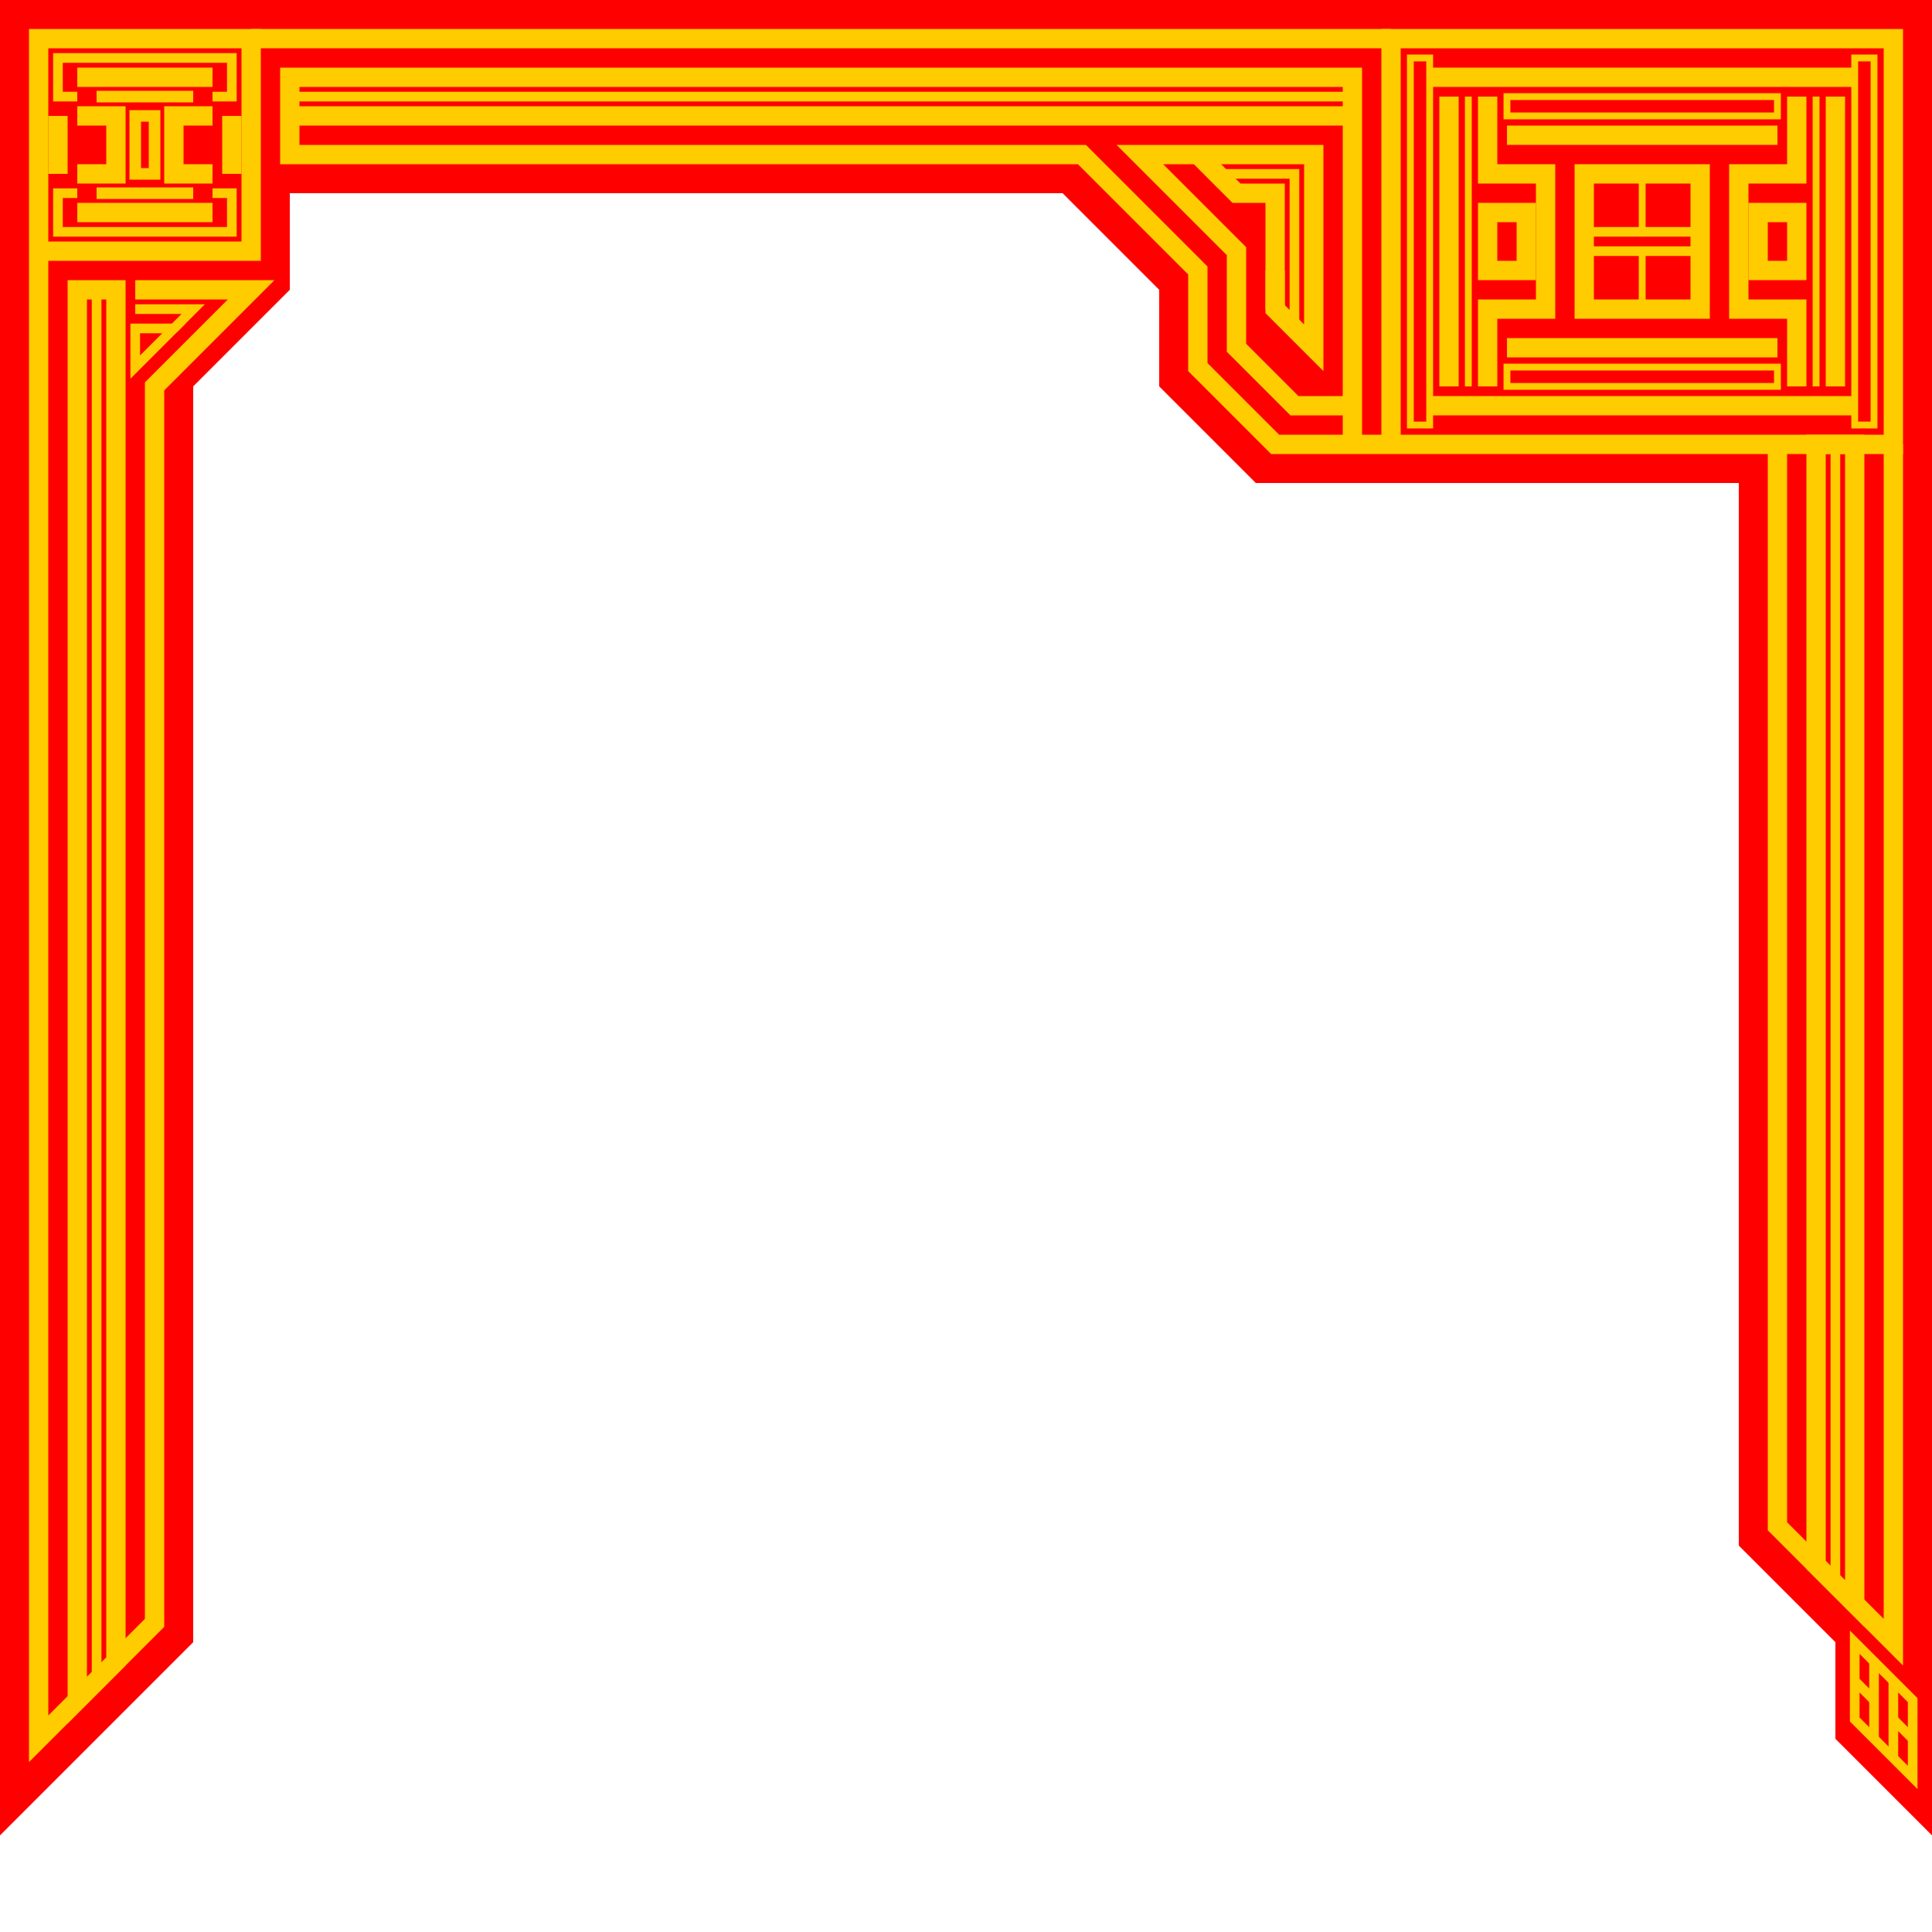
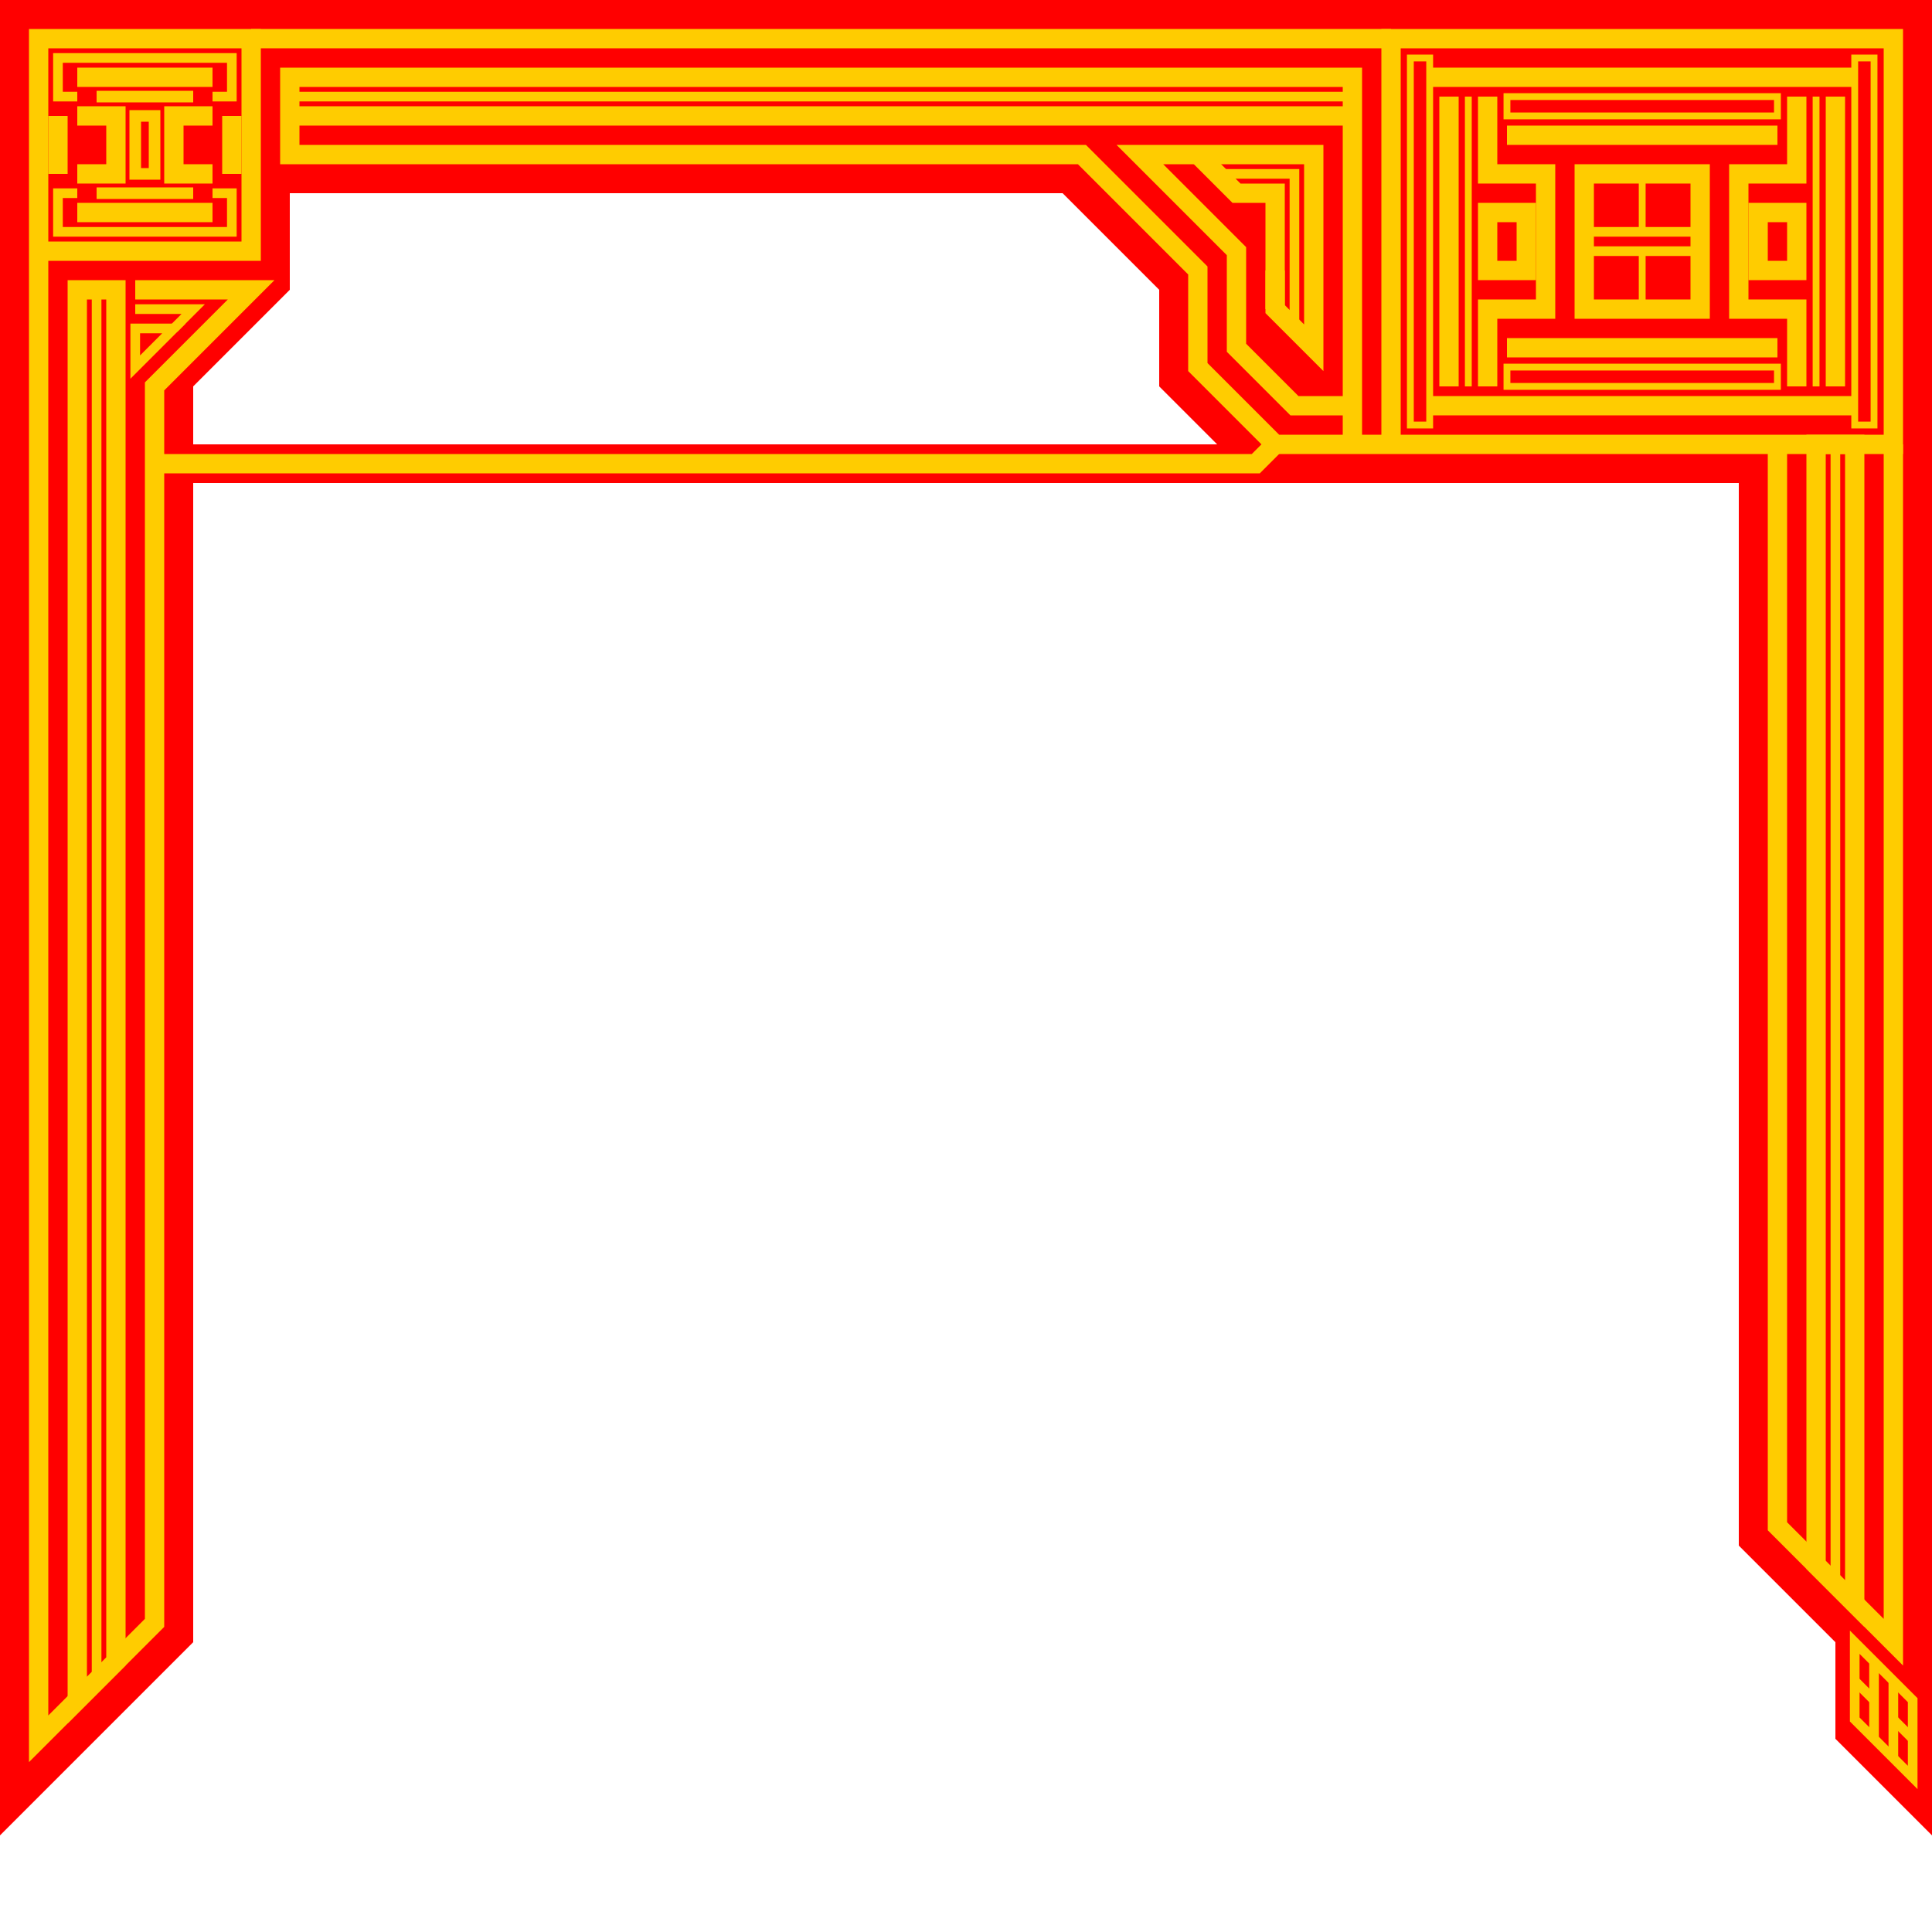
<svg xmlns="http://www.w3.org/2000/svg" width="100px" height="100px" viewBox="0 0 100 100" version="1.1" id="SVGRoot">
  <defs id="defs86" />
  <g id="layer1" style="display:inline">
    <path style="fill:#ff0000;fill-opacity:1;stroke:none;stroke-width:1px;stroke-linecap:butt;stroke-linejoin:miter;stroke-opacity:1;opacity:1" d="M 0,95 10,85 V 20 l 5,-5 v -5 h 40 l 5,5 v 5 l 5,5 h 25 v 55 l 5,5 v 5 l 5,5 V 0 H 0 Z" id="path921" />
    <path style="fill:none;stroke:#ffcc00;stroke-width:1px;stroke-linecap:butt;stroke-linejoin:miter;stroke-opacity:1" d="m 92,23 v 56 l 6,6 V 23" id="path975" />
    <path style="fill:none;stroke:#ffcc00;stroke-width:0.5;stroke-linecap:butt;stroke-linejoin:miter;stroke-opacity:1;stroke-miterlimit:4;stroke-dasharray:none" d="m 96,89 3,3 v -4 l -3,-3 z" id="path977" />
    <path style="fill:none;stroke:#ffcc00;stroke-width:0.5;stroke-linecap:butt;stroke-linejoin:miter;stroke-opacity:1;stroke-miterlimit:4;stroke-dasharray:none" d="m 97,86 v 4" id="path979" />
    <path style="fill:none;stroke:#ffcc00;stroke-width:0.5;stroke-linecap:butt;stroke-linejoin:miter;stroke-opacity:1;stroke-miterlimit:4;stroke-dasharray:none" d="m 98,87 v 4" id="path981" />
    <path style="fill:none;stroke:#ffcc00;stroke-width:0.5;stroke-linecap:butt;stroke-linejoin:miter;stroke-opacity:1;stroke-miterlimit:4;stroke-dasharray:none" d="m 96,87 1,1" id="path983" />
    <path style="fill:none;stroke:#ffcc00;stroke-width:0.5;stroke-linecap:butt;stroke-linejoin:miter;stroke-opacity:1;stroke-miterlimit:4;stroke-dasharray:none" d="m 98,89 1,1" id="path985" />
  </g>
  <g id="layer2" />
  <g id="layer3">
    <path style="fill:none;stroke:#ffcc00;stroke-width:1px;stroke-linecap:butt;stroke-linejoin:miter;stroke-opacity:1" d="M 2,13 H 13 V 2 H 2 V 20 90 L 8,84 V 20 l 5,-5 H 10 7" id="path857" />
    <path style="fill:none;stroke:#ffcc00;stroke-width:1px;stroke-linecap:butt;stroke-linejoin:miter;stroke-opacity:1" d="M 4,88 6,86 V 15 H 4 Z" id="path859" />
    <path style="fill:none;stroke:#ffcc00;stroke-width:1px;stroke-linecap:butt;stroke-linejoin:miter;stroke-opacity:1" d="m 4,4 h 7" id="path861" />
    <path style="fill:none;stroke:#ffcc00;stroke-width:1px;stroke-linecap:butt;stroke-linejoin:miter;stroke-opacity:1" d="m 4,11 h 7" id="path863" />
    <path style="fill:none;stroke:#ffcc00;stroke-width:1px;stroke-linecap:butt;stroke-linejoin:miter;stroke-opacity:1" d="M 4,6 H 6 V 9 H 4" id="path865" />
    <path style="fill:none;stroke:#ffcc00;stroke-width:1px;stroke-linecap:butt;stroke-linejoin:miter;stroke-opacity:1" d="M 11,6 H 9 v 3 h 2" id="path867" />
    <path style="fill:none;stroke:#ffcc00;stroke-width:0.6;stroke-linecap:butt;stroke-linejoin:miter;stroke-opacity:1;stroke-miterlimit:4;stroke-dasharray:none" d="M 7,6 H 8 V 9 H 7 V 7 Z" id="path871" />
    <path style="fill:none;stroke:#ffcc00;stroke-width:0.6;stroke-linecap:butt;stroke-linejoin:miter;stroke-opacity:1;stroke-miterlimit:4;stroke-dasharray:none" d="m 5,10 h 5" id="path873" />
    <path style="fill:none;stroke:#ffcc00;stroke-width:0.6;stroke-linecap:butt;stroke-linejoin:miter;stroke-opacity:1;stroke-miterlimit:4;stroke-dasharray:none" d="m 5,5 h 5" id="path875" />
    <path style="fill:none;stroke:#ffcc00;stroke-width:0.5;stroke-linecap:butt;stroke-linejoin:miter;stroke-opacity:1;stroke-miterlimit:4;stroke-dasharray:none" d="M 4,5 H 3 V 3 h 9 c 0,0 0,2 0,2 h -1" id="path877" />
    <path style="fill:none;stroke:#ffcc00;stroke-width:0.5;stroke-linecap:butt;stroke-linejoin:miter;stroke-opacity:1;stroke-miterlimit:4;stroke-dasharray:none" d="M 4,10 H 3 v 2 h 9 v -2 h -1" id="path879" />
    <path style="fill:none;stroke:#ffcc00;stroke-width:1px;stroke-linecap:butt;stroke-linejoin:miter;stroke-opacity:1" d="M 12,6 V 9" id="path886" />
    <path style="fill:none;stroke:#ffcc00;stroke-width:1px;stroke-linecap:butt;stroke-linejoin:miter;stroke-opacity:1" d="M 3,6 V 9" id="path888" />
    <path style="fill:none;stroke:#ffcc00;stroke-width:0.5;stroke-linecap:butt;stroke-linejoin:miter;stroke-miterlimit:4;stroke-dasharray:none;stroke-opacity:1" d="M 5,15 V 87" id="path896" />
    <path style="fill:none;stroke:#ffcc00;stroke-width:1px;stroke-linecap:butt;stroke-linejoin:miter;stroke-opacity:1" d="M 72,23 V 2 H 98 V 23 H 66 l -4,-4 v -2" id="path906" />
    <path style="fill:none;stroke:#ffcc00;stroke-width:1px;stroke-linecap:butt;stroke-linejoin:miter;stroke-opacity:1" d="M 75,5 V 20" id="path908" />
    <path style="fill:none;stroke:#ffcc00;stroke-width:1px;stroke-linecap:butt;stroke-linejoin:miter;stroke-opacity:1" d="M 95,5 V 20" id="path910" />
    <path style="fill:none;stroke:#ffcc00;stroke-width:0.5;stroke-linecap:butt;stroke-linejoin:miter;stroke-miterlimit:4;stroke-dasharray:none;stroke-opacity:1" d="M 7,19 9,17 H 7 Z" id="path912" />
    <path style="fill:none;stroke:#ffcc00;stroke-width:0.5;stroke-linecap:butt;stroke-linejoin:miter;stroke-miterlimit:4;stroke-dasharray:none;stroke-opacity:1" d="m 7,16 h 3 l -1,1" id="path914" />
    <path style="fill:none;stroke:#ffcc00;stroke-width:1px;stroke-linecap:butt;stroke-linejoin:miter;stroke-opacity:1" d="M 13,2 H 72" id="path916" />
    <path style="fill:none;stroke:#ffcc00;stroke-width:1px;stroke-linecap:butt;stroke-linejoin:miter;stroke-opacity:1" d="M 70,23 V 4 H 55 15 v 4 h 41 l 6,6 v 3" id="path918" />
    <path style="fill:none;stroke:#ffcc00;stroke-width:1;stroke-linecap:butt;stroke-linejoin:miter;stroke-opacity:1;stroke-miterlimit:4;stroke-dasharray:none" d="M 15,6 H 70" id="path920" />
    <path id="path922" d="M 15,5 H 70" style="fill:none;stroke:#ffcc00;stroke-width:0.5;stroke-linecap:butt;stroke-linejoin:miter;stroke-miterlimit:4;stroke-dasharray:none;stroke-opacity:1" />
    <path style="fill:none;stroke:#ffcc00;stroke-width:1px;stroke-linecap:butt;stroke-linejoin:miter;stroke-opacity:1" d="m 66,14 v 2 l 2,2 V 8 h -9 l 5,5 v 5 l 3,3 h 1 2" id="path928" />
    <path style="fill:none;stroke:#ffcc00;stroke-width:1px;stroke-linecap:butt;stroke-linejoin:miter;stroke-opacity:1" d="M 66,16 V 10 H 64 L 62,8" id="path930" />
    <path style="fill:none;stroke:#ffcc00;stroke-width:1px;stroke-linecap:butt;stroke-linejoin:miter;stroke-opacity:1" d="m 82,9 v 7 h 6 V 9 Z" id="path934" />
    <path style="fill:none;stroke:#ffcc00;stroke-width:1px;stroke-linecap:butt;stroke-linejoin:miter;stroke-opacity:1" d="M 78,7 H 92" id="path936" />
    <path style="fill:none;stroke:#ffcc00;stroke-width:1px;stroke-linecap:butt;stroke-linejoin:miter;stroke-opacity:1" d="M 78,18 H 92" id="path938" />
    <path style="fill:none;stroke:#ffcc00;stroke-width:1px;stroke-linecap:butt;stroke-linejoin:miter;stroke-opacity:1" d="m 77,5 v 4 h 3 v 7 h -3 v 4" id="path940" />
    <path style="fill:none;stroke:#ffcc00;stroke-width:1px;stroke-linecap:butt;stroke-linejoin:miter;stroke-opacity:1" d="m 93,5 v 4 h -3 v 7 h 3 v 4" id="path943" />
    <path style="fill:none;stroke:#ffcc00;stroke-width:1px;stroke-linecap:butt;stroke-linejoin:miter;stroke-opacity:1" d="m 77,11 h 2 v 3 h -2 z" id="path945" />
    <path style="fill:none;stroke:#ffcc00;stroke-width:1px;stroke-linecap:butt;stroke-linejoin:miter;stroke-opacity:1" d="m 93,11 h -2 v 3 h 2 z" id="path947" />
    <path style="fill:none;stroke:#ffcc00;stroke-width:0.5;stroke-linecap:butt;stroke-linejoin:miter;stroke-opacity:1;stroke-miterlimit:4;stroke-dasharray:none" d="m 82,12 h 6" id="path949" />
    <path id="path951" d="m 82,13 h 6" style="fill:none;stroke:#ffcc00;stroke-width:0.5;stroke-linecap:butt;stroke-linejoin:miter;stroke-miterlimit:4;stroke-dasharray:none;stroke-opacity:1" />
    <path style="fill:none;stroke:#ffcc00;stroke-width:0.354;stroke-linecap:butt;stroke-linejoin:miter;stroke-miterlimit:4;stroke-dasharray:none;stroke-opacity:1" d="m 85,9 v 3" id="path953" />
    <path id="path955" d="m 85,13 v 3" style="fill:none;stroke:#ffcc00;stroke-width:0.354;stroke-linecap:butt;stroke-linejoin:miter;stroke-miterlimit:4;stroke-dasharray:none;stroke-opacity:1" />
    <path id="path957" d="M 74,4 H 96" style="fill:none;stroke:#ffcc00;stroke-width:1px;stroke-linecap:butt;stroke-linejoin:miter;stroke-opacity:1" />
    <path style="fill:none;stroke:#ffcc00;stroke-width:1px;stroke-linecap:butt;stroke-linejoin:miter;stroke-opacity:1" d="M 74,21 H 96" id="path959" />
    <path id="path961" d="M 76,5 V 20" style="fill:none;stroke:#ffcc00;stroke-width:0.354;stroke-linecap:butt;stroke-linejoin:miter;stroke-miterlimit:4;stroke-dasharray:none;stroke-opacity:1" />
    <path style="fill:none;stroke:#ffcc00;stroke-width:0.354;stroke-linecap:butt;stroke-linejoin:miter;stroke-miterlimit:4;stroke-dasharray:none;stroke-opacity:1" d="M 94,5 V 20" id="path963" />
    <path id="path965" d="M 97,3 V 22 H 96 V 3 Z" style="fill:none;stroke:#ffcc00;stroke-width:0.354;stroke-linecap:butt;stroke-linejoin:miter;stroke-miterlimit:4;stroke-dasharray:none;stroke-opacity:1" />
    <path style="fill:none;stroke:#ffcc00;stroke-width:0.354;stroke-linecap:butt;stroke-linejoin:miter;stroke-miterlimit:4;stroke-dasharray:none;stroke-opacity:1" d="m 73,3 v 19 h 1 V 3 Z" id="path967" />
    <path style="fill:none;stroke:#ffcc00;stroke-width:0.354;stroke-linecap:butt;stroke-linejoin:miter;stroke-opacity:1;stroke-miterlimit:4;stroke-dasharray:none" d="m 78,19 v 1 h 14 v -1 z" id="path971" />
    <path id="path973" d="M 78,5 V 6 H 92 V 5 Z" style="fill:none;stroke:#ffcc00;stroke-width:0.354;stroke-linecap:butt;stroke-linejoin:miter;stroke-miterlimit:4;stroke-dasharray:none;stroke-opacity:1" />
    <path id="path991" d="m 94,81 2,2 V 23 h -2 z" style="fill:none;stroke:#ffcc00;stroke-width:1px;stroke-linecap:butt;stroke-linejoin:miter;stroke-opacity:1" />
    <path id="path993" d="M 95,23 V 82" style="fill:none;stroke:#ffcc00;stroke-width:0.5;stroke-linecap:butt;stroke-linejoin:miter;stroke-miterlimit:4;stroke-dasharray:none;stroke-opacity:1" />
    <path style="fill:none;stroke:#ffcc00;stroke-width:0.5;stroke-linecap:butt;stroke-linejoin:miter;stroke-opacity:1;stroke-miterlimit:4;stroke-dasharray:none" d="m 63,9 h 4 v 8" id="path995" />
+     <path style="fill:#ff0000;stroke:none;stroke-width:1px;stroke-linecap:butt;stroke-linejoin:miter;stroke-opacity:1;fill-opacity:1" d="M 65,25 H 10 v -2 h 55 z" id="path4573" />
+     <path style="fill:none;stroke:#ffcc00;stroke-width:1px;stroke-linecap:butt;stroke-linejoin:miter;stroke-opacity:1" d="m 8,24 h 57 l 1,-1" id="path4575" />
  </g>
</svg>
